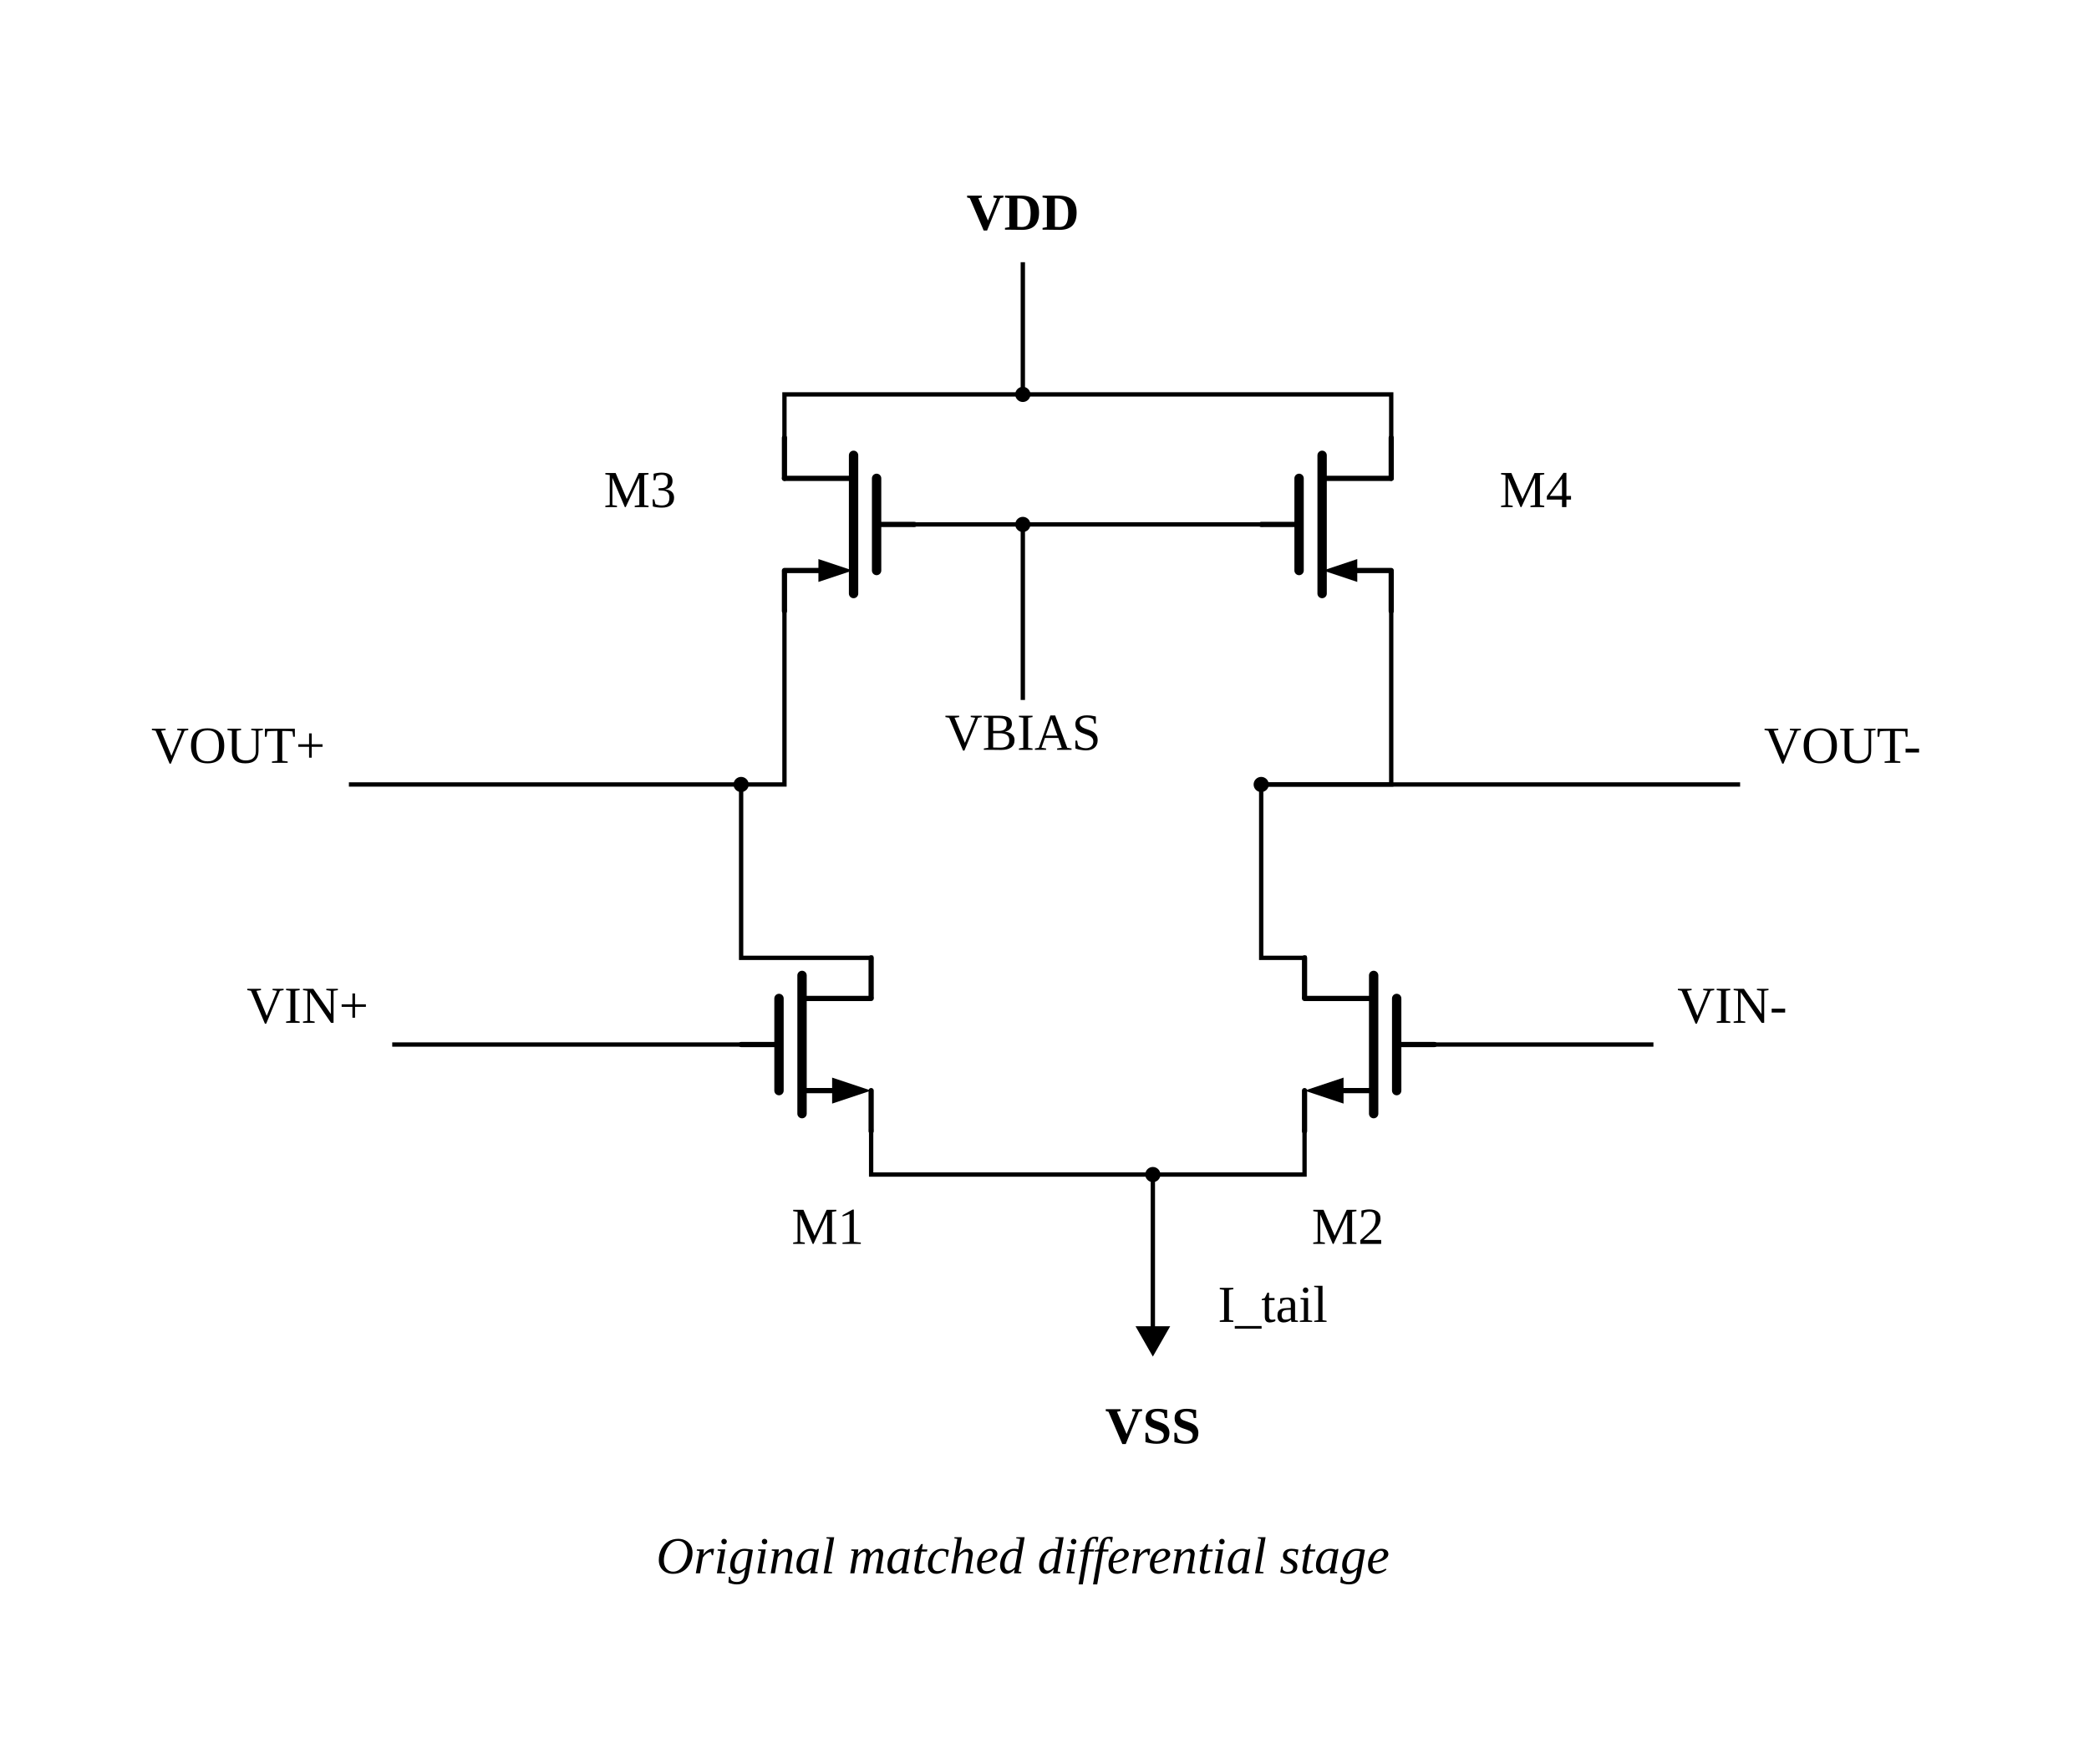
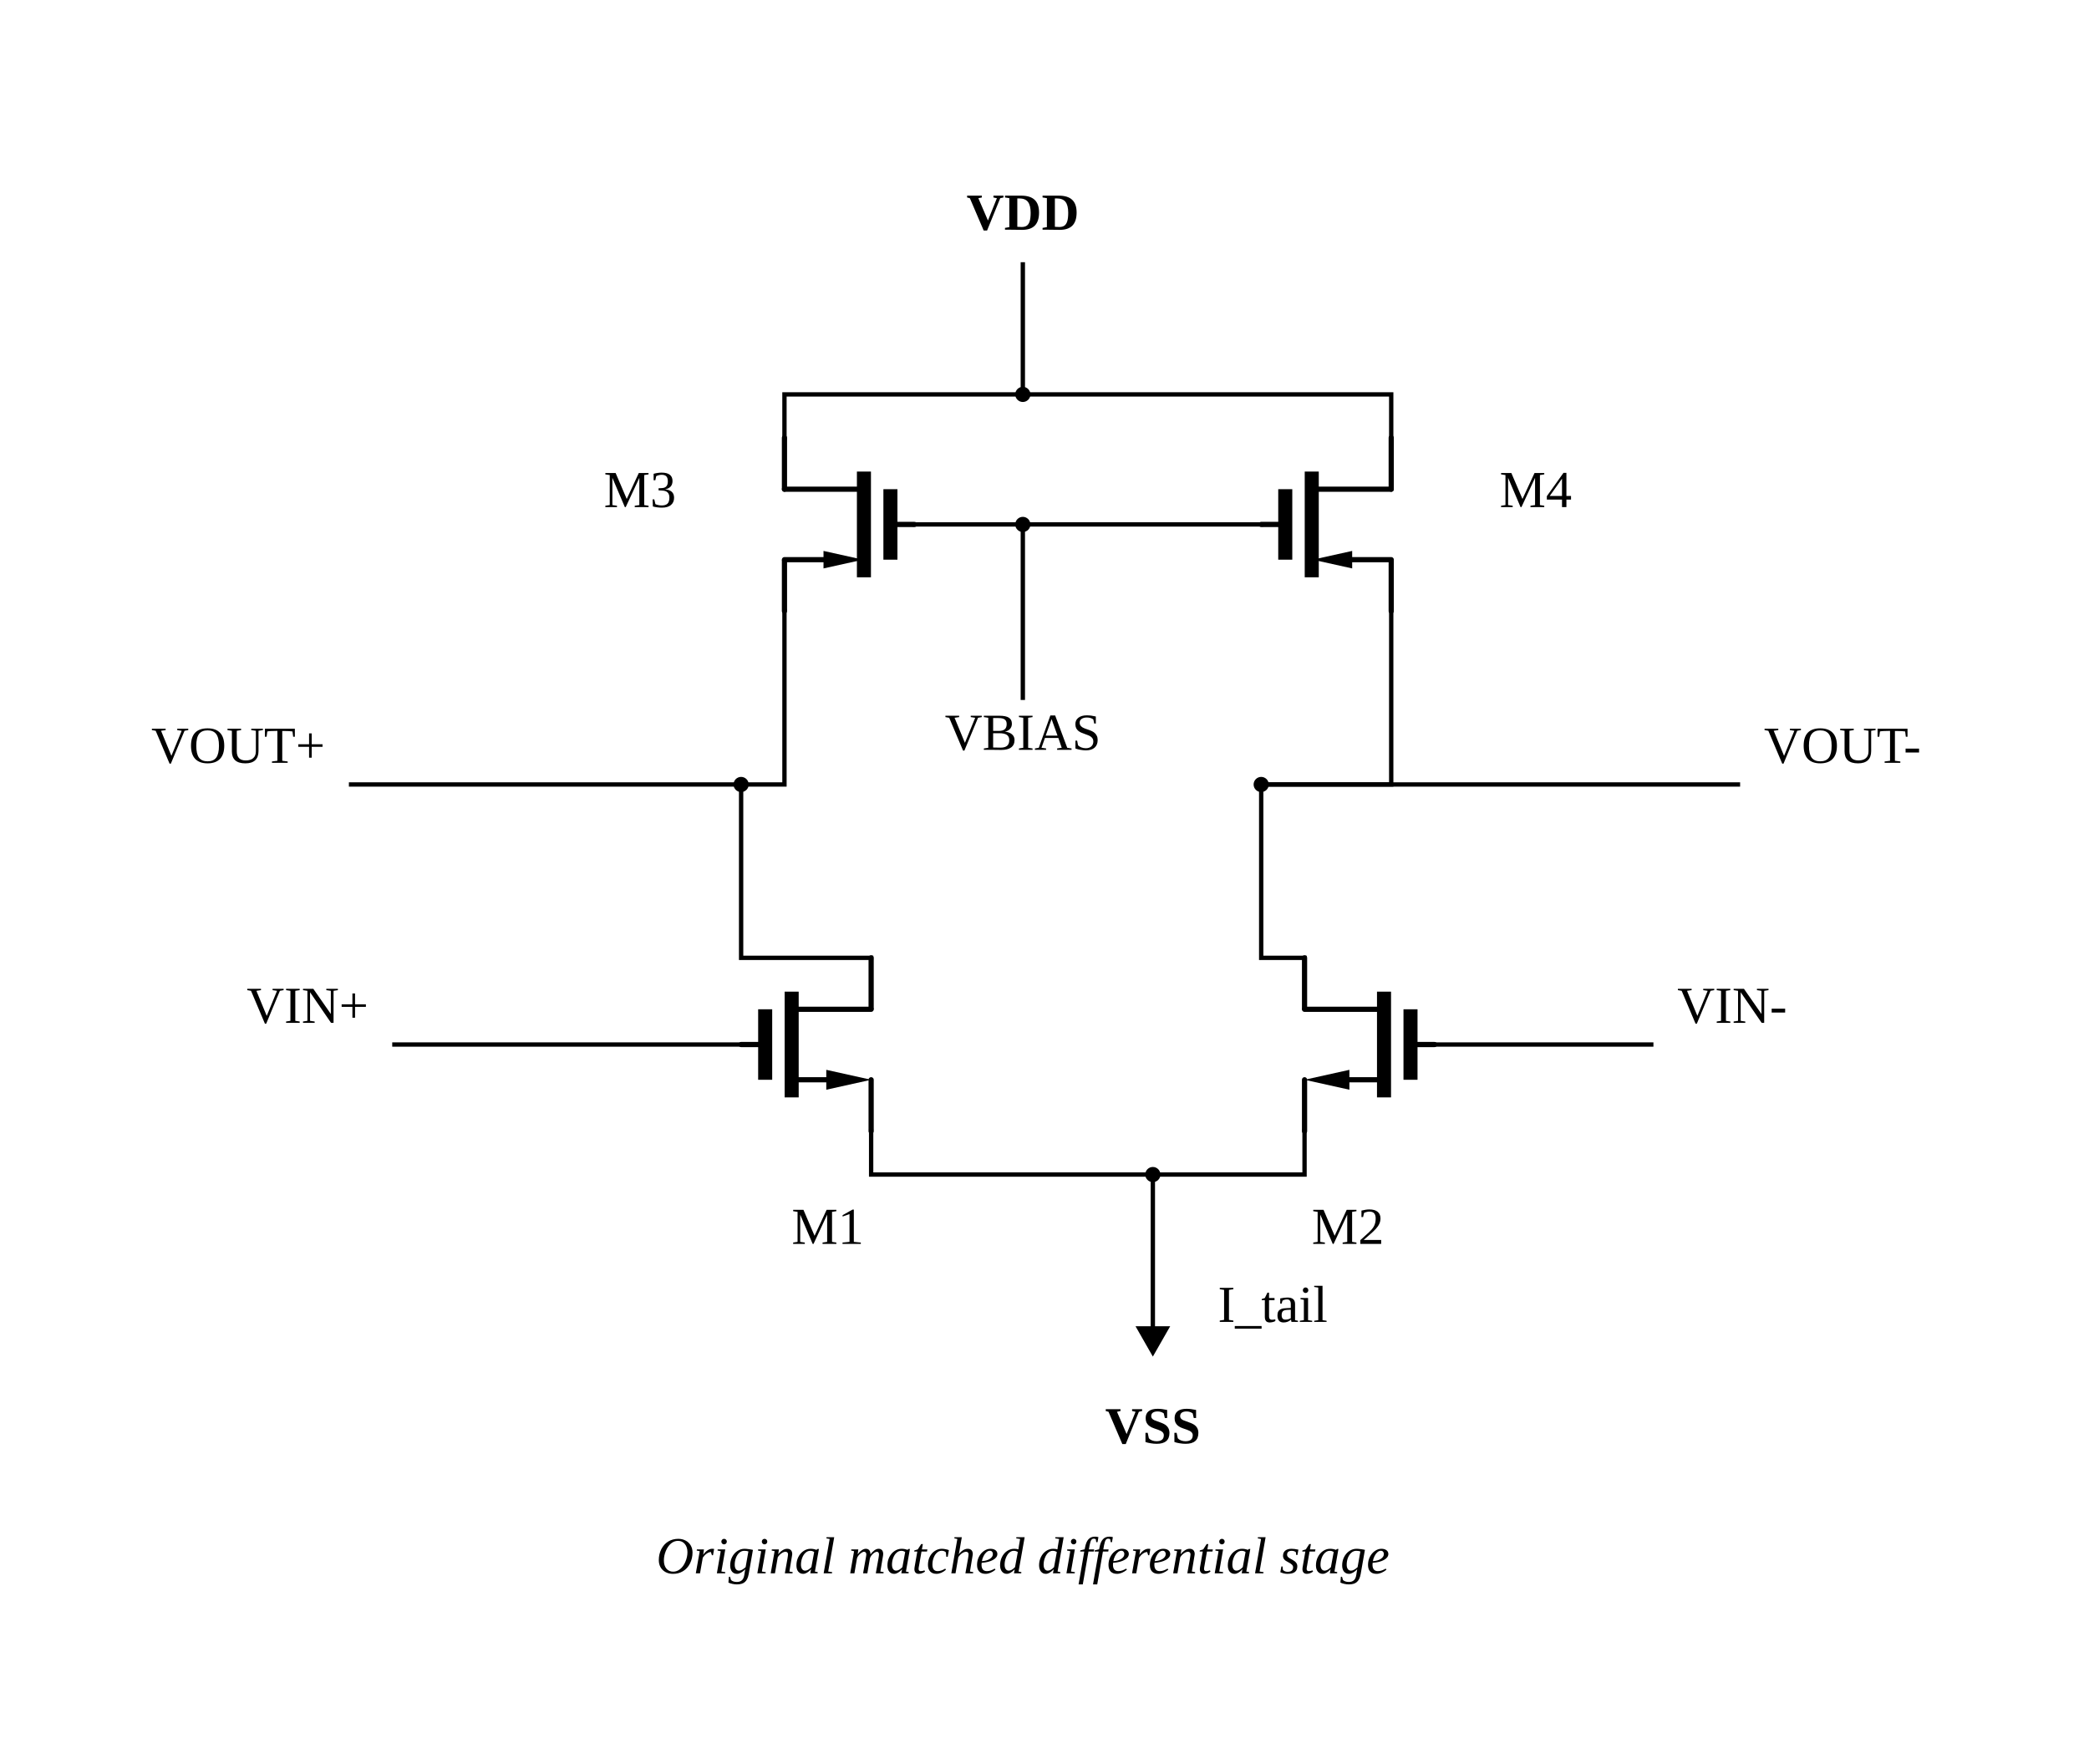
<svg xmlns="http://www.w3.org/2000/svg" viewBox="-11 -41 482 407" role="img" aria-labelledby="title" data-style-profile="textbook-monochrome-v1">
  <rect x="-11" y="-41" width="482" height="407" fill="#fff" />
  <style>text{fill:#000;font-family:Georgia,'Times New Roman',serif;font-size:12px}path,polyline,line,circle{vector-effect:non-scaling-stroke}</style>
  <g data-layer="formal">
    <g data-layer="routes">
      <polyline data-object-id="route-bias-feed" data-net-id="net-bias" points="225,80 225,120" fill="none" stroke="#000" stroke-width="1" stroke-linecap="square" stroke-linejoin="miter" />
      <polyline data-object-id="route-bias-left" data-net-id="net-bias" points="200,80 225,80" fill="none" stroke="#000" stroke-width="1" stroke-linecap="square" stroke-linejoin="miter" />
      <polyline data-object-id="route-bias-right" data-net-id="net-bias" points="225,80 280,80" fill="none" stroke="#000" stroke-width="1" stroke-linecap="square" stroke-linejoin="miter" />
      <polyline data-object-id="route-outn-bottom" data-net-id="net-voutn" points="280,140 280,180 290,180" fill="none" stroke="#000" stroke-width="1" stroke-linecap="square" stroke-linejoin="miter" />
      <polyline data-object-id="route-outn-port" data-net-id="net-voutn" points="280,140 390,140" fill="none" stroke="#000" stroke-width="1" stroke-linecap="square" stroke-linejoin="miter" />
      <polyline data-object-id="route-outn-top" data-net-id="net-voutn" points="310,100 310,140 280,140" fill="none" stroke="#000" stroke-width="1" stroke-linecap="square" stroke-linejoin="miter" />
      <polyline data-object-id="route-outp-bottom" data-net-id="net-voutp" points="160,140 160,180 190,180" fill="none" stroke="#000" stroke-width="1" stroke-linecap="square" stroke-linejoin="miter" />
      <polyline data-object-id="route-outp-port" data-net-id="net-voutp" points="70,140 160,140" fill="none" stroke="#000" stroke-width="1" stroke-linecap="square" stroke-linejoin="miter" />
      <polyline data-object-id="route-outp-top" data-net-id="net-voutp" points="170,100 170,140 160,140" fill="none" stroke="#000" stroke-width="1" stroke-linecap="square" stroke-linejoin="miter" />
      <polyline data-object-id="route-vdd-feed" data-net-id="net-vdd" points="225,20 225,50" fill="none" stroke="#000" stroke-width="1" stroke-linecap="square" stroke-linejoin="miter" />
      <polyline data-object-id="route-vdd-left" data-net-id="net-vdd" points="225,50 170,50 170,60" fill="none" stroke="#000" stroke-width="1" stroke-linecap="square" stroke-linejoin="miter" />
      <polyline data-object-id="route-vdd-right" data-net-id="net-vdd" points="225,50 310,50 310,60" fill="none" stroke="#000" stroke-width="1" stroke-linecap="square" stroke-linejoin="miter" />
      <polyline data-object-id="route-vinn" data-net-id="net-vinn" points="320,200 370,200" fill="none" stroke="#000" stroke-width="1" stroke-linecap="square" stroke-linejoin="miter" />
      <polyline data-object-id="route-vinp" data-net-id="net-vinp" points="80,200 160,200" fill="none" stroke="#000" stroke-width="1" stroke-linecap="square" stroke-linejoin="miter" />
      <polyline data-object-id="route-vss-feed" data-net-id="net-vss" points="255,230 255,270" fill="none" stroke="#000" stroke-width="1" stroke-linecap="square" stroke-linejoin="miter" />
      <polyline data-object-id="route-vss-left" data-net-id="net-vss" points="190,220 190,230 255,230" fill="none" stroke="#000" stroke-width="1" stroke-linecap="square" stroke-linejoin="miter" />
      <polyline data-object-id="route-vss-right" data-net-id="net-vss" points="290,220 290,230 255,230" fill="none" stroke="#000" stroke-width="1" stroke-linecap="square" stroke-linejoin="miter" />
    </g>
    <g data-layer="junctions">
      <circle data-object-id="junction-bias" cx="225" cy="80" r="1.75" fill="#000" />
      <circle data-object-id="junction-outn" cx="280" cy="140" r="1.75" fill="#000" />
      <circle data-object-id="junction-outp" cx="160" cy="140" r="1.75" fill="#000" />
      <circle data-object-id="junction-vdd" cx="225" cy="50" r="1.75" fill="#000" />
      <circle data-object-id="junction-vss" cx="255" cy="230" r="1.75" fill="#000" />
    </g>
    <g data-layer="symbols">
      <g data-object-id="M1" data-symbol-id="nmos">
        <g transform="translate(180 200) rotate(0)">
          <g fill="none" stroke="#000" stroke-width="1" stroke-linecap="square" stroke-linejoin="miter">
-             <line x1="-5.755" y1="-10.63" x2="10" y2="-10.63" stroke-width="1.2" stroke-linecap="round" stroke-linejoin="round" />
-             <line x1="-5.945" y1="-15.945" x2="-5.945" y2="15.945" stroke-width="2.16" stroke-linecap="round" stroke-linejoin="round" />
-             <line x1="-11.26" y1="-10.63" x2="-11.26" y2="10.63" stroke-width="2.16" stroke-linecap="round" stroke-linejoin="round" />
-             <line x1="10" y1="10.63" x2="10" y2="20" stroke-width="1.2" stroke-linecap="round" stroke-linejoin="round" />
-             <line x1="-11.26" y1="0" x2="-20" y2="0" stroke-width="1.2" stroke-linecap="round" stroke-linejoin="round" />
-             <line x1="10" y1="-10.913" x2="10" y2="-20" stroke-width="1.2" stroke-linecap="round" stroke-linejoin="round" />
-             <line x1="-5.564" y1="10.63" x2="1" y2="10.63" stroke-width="1.2" stroke-linecap="round" stroke-linejoin="round" />
-             <polygon points="10,10.63 1,13.63 1,7.63" fill="#000" stroke="none" />
+             <line x1="-8.118" y1="-8.132" x2="10" y2="-8.132" stroke-width="1.2" stroke-linecap="round" stroke-linejoin="round" />
+             <polygon points="-9.957,-12.198 -9.957,12.198 -6.717,12.198 -6.717,-12.198" fill="#000" stroke="none" />
+             <polygon points="-16.069,-8.132 -16.069,8.132 -12.829,8.132 -12.829,-8.132" fill="#000" stroke="none" />
+             <line x1="10" y1="8.132" x2="10" y2="20" stroke-width="1.2" stroke-linecap="round" stroke-linejoin="round" />
+             <line x1="-14.449" y1="0" x2="-20" y2="0" stroke-width="1.2" stroke-linecap="round" stroke-linejoin="round" />
+             <line x1="10" y1="-8.349" x2="10" y2="-20" stroke-width="1.2" stroke-linecap="round" stroke-linejoin="round" />
+             <line x1="-7.899" y1="8.132" x2="-0.35" y2="8.132" stroke-width="1.2" stroke-linecap="round" stroke-linejoin="round" />
+             <polygon points="10,8.132 -0.35,10.427 -0.35,5.837" fill="#000" stroke="none" />
          </g>
        </g>
      </g>
      <g data-object-id="M2" data-symbol-id="nmos">
        <g transform="translate(300 200) rotate(0) scale(-1 1)">
          <g fill="none" stroke="#000" stroke-width="1" stroke-linecap="square" stroke-linejoin="miter">
-             <line x1="-5.755" y1="-10.63" x2="10" y2="-10.63" stroke-width="1.2" stroke-linecap="round" stroke-linejoin="round" />
-             <line x1="-5.945" y1="-15.945" x2="-5.945" y2="15.945" stroke-width="2.16" stroke-linecap="round" stroke-linejoin="round" />
-             <line x1="-11.26" y1="-10.63" x2="-11.26" y2="10.63" stroke-width="2.16" stroke-linecap="round" stroke-linejoin="round" />
-             <line x1="10" y1="10.63" x2="10" y2="20" stroke-width="1.2" stroke-linecap="round" stroke-linejoin="round" />
-             <line x1="-11.26" y1="0" x2="-20" y2="0" stroke-width="1.2" stroke-linecap="round" stroke-linejoin="round" />
-             <line x1="10" y1="-10.913" x2="10" y2="-20" stroke-width="1.2" stroke-linecap="round" stroke-linejoin="round" />
-             <line x1="-5.564" y1="10.63" x2="1" y2="10.63" stroke-width="1.2" stroke-linecap="round" stroke-linejoin="round" />
-             <polygon points="10,10.63 1,13.63 1,7.63" fill="#000" stroke="none" />
+             <line x1="-8.118" y1="-8.132" x2="10" y2="-8.132" stroke-width="1.2" stroke-linecap="round" stroke-linejoin="round" />
+             <polygon points="-9.957,-12.198 -9.957,12.198 -6.717,12.198 -6.717,-12.198" fill="#000" stroke="none" />
+             <polygon points="-16.069,-8.132 -16.069,8.132 -12.829,8.132 -12.829,-8.132" fill="#000" stroke="none" />
+             <line x1="10" y1="8.132" x2="10" y2="20" stroke-width="1.2" stroke-linecap="round" stroke-linejoin="round" />
+             <line x1="-14.449" y1="0" x2="-20" y2="0" stroke-width="1.2" stroke-linecap="round" stroke-linejoin="round" />
+             <line x1="10" y1="-8.349" x2="10" y2="-20" stroke-width="1.2" stroke-linecap="round" stroke-linejoin="round" />
+             <line x1="-7.899" y1="8.132" x2="-0.35" y2="8.132" stroke-width="1.2" stroke-linecap="round" stroke-linejoin="round" />
+             <polygon points="10,8.132 -0.35,10.427 -0.35,5.837" fill="#000" stroke="none" />
          </g>
        </g>
      </g>
      <g data-object-id="M3" data-symbol-id="pmos">
        <g transform="translate(180 80) rotate(180)">
          <g fill="none" stroke="#000" stroke-width="1" stroke-linecap="square" stroke-linejoin="miter">
-             <line x1="-5.564" y1="10.63" x2="10" y2="10.63" stroke-width="1.2" stroke-linecap="round" stroke-linejoin="round" />
-             <line x1="-5.945" y1="-15.945" x2="-5.945" y2="15.945" stroke-width="2.16" stroke-linecap="round" stroke-linejoin="round" />
-             <line x1="-11.26" y1="-10.63" x2="-11.26" y2="10.63" stroke-width="2.16" stroke-linecap="round" stroke-linejoin="round" />
-             <line x1="10" y1="10.63" x2="10" y2="20" stroke-width="1.2" stroke-linecap="round" stroke-linejoin="round" />
-             <line x1="-11.26" y1="0" x2="-20" y2="0" stroke-width="1.2" stroke-linecap="round" stroke-linejoin="round" />
-             <line x1="10" y1="-10.913" x2="10" y2="-20" stroke-width="1.2" stroke-linecap="round" stroke-linejoin="round" />
-             <line x1="1.805" y1="-10.63" x2="10" y2="-10.63" stroke-width="1.2" stroke-linecap="round" stroke-linejoin="round" />
-             <polygon points="-5.755,-10.63 2.165,-7.99 2.165,-13.27" fill="#000" stroke="none" />
+             <line x1="-7.899" y1="8.132" x2="10" y2="8.132" stroke-width="1.2" stroke-linecap="round" stroke-linejoin="round" />
+             <polygon points="-9.957,-12.198 -9.957,12.198 -6.717,12.198 -6.717,-12.198" fill="#000" stroke="none" />
+             <polygon points="-16.069,-8.132 -16.069,8.132 -12.829,8.132 -12.829,-8.132" fill="#000" stroke="none" />
+             <line x1="10" y1="8.132" x2="10" y2="20" stroke-width="1.2" stroke-linecap="round" stroke-linejoin="round" />
+             <line x1="-14.449" y1="0" x2="-20" y2="0" stroke-width="1.2" stroke-linecap="round" stroke-linejoin="round" />
+             <line x1="10" y1="-8.349" x2="10" y2="-20" stroke-width="1.2" stroke-linecap="round" stroke-linejoin="round" />
+             <line x1="0.576" y1="-8.132" x2="10" y2="-8.132" stroke-width="1.2" stroke-linecap="round" stroke-linejoin="round" />
+             <polygon points="-8.118,-8.132 0.99,-6.112 0.99,-10.151" fill="#000" stroke="none" />
          </g>
        </g>
      </g>
      <g data-object-id="M4" data-symbol-id="pmos">
        <g transform="translate(300 80) rotate(180) scale(-1 1)">
          <g fill="none" stroke="#000" stroke-width="1" stroke-linecap="square" stroke-linejoin="miter">
-             <line x1="-5.564" y1="10.63" x2="10" y2="10.63" stroke-width="1.2" stroke-linecap="round" stroke-linejoin="round" />
-             <line x1="-5.945" y1="-15.945" x2="-5.945" y2="15.945" stroke-width="2.16" stroke-linecap="round" stroke-linejoin="round" />
-             <line x1="-11.26" y1="-10.63" x2="-11.26" y2="10.63" stroke-width="2.16" stroke-linecap="round" stroke-linejoin="round" />
-             <line x1="10" y1="10.63" x2="10" y2="20" stroke-width="1.2" stroke-linecap="round" stroke-linejoin="round" />
-             <line x1="-11.26" y1="0" x2="-20" y2="0" stroke-width="1.2" stroke-linecap="round" stroke-linejoin="round" />
-             <line x1="10" y1="-10.913" x2="10" y2="-20" stroke-width="1.2" stroke-linecap="round" stroke-linejoin="round" />
-             <line x1="1.805" y1="-10.63" x2="10" y2="-10.63" stroke-width="1.2" stroke-linecap="round" stroke-linejoin="round" />
-             <polygon points="-5.755,-10.63 2.165,-7.99 2.165,-13.27" fill="#000" stroke="none" />
+             <line x1="-7.899" y1="8.132" x2="10" y2="8.132" stroke-width="1.2" stroke-linecap="round" stroke-linejoin="round" />
+             <polygon points="-9.957,-12.198 -9.957,12.198 -6.717,12.198 -6.717,-12.198" fill="#000" stroke="none" />
+             <polygon points="-16.069,-8.132 -16.069,8.132 -12.829,8.132 -12.829,-8.132" fill="#000" stroke="none" />
+             <line x1="10" y1="8.132" x2="10" y2="20" stroke-width="1.2" stroke-linecap="round" stroke-linejoin="round" />
+             <line x1="-14.449" y1="0" x2="-20" y2="0" stroke-width="1.2" stroke-linecap="round" stroke-linejoin="round" />
+             <line x1="10" y1="-8.349" x2="10" y2="-20" stroke-width="1.2" stroke-linecap="round" stroke-linejoin="round" />
+             <line x1="0.576" y1="-8.132" x2="10" y2="-8.132" stroke-width="1.2" stroke-linecap="round" stroke-linejoin="round" />
+             <polygon points="-8.118,-8.132 0.99,-6.112 0.99,-10.151" fill="#000" stroke="none" />
          </g>
        </g>
      </g>
    </g>
    <g data-layer="annotations">
      <g data-object-id="annotation-tail" data-kind="current" data-attached-object-id="net-vss">
        <g transform="rotate(90 255 260)">
          <line x1="243" y1="260" x2="265" y2="260" stroke="#000" stroke-width="0.8" />
          <polygon points="267,260 260,256 260,264" fill="#000" />
        </g>
        <text x="270" y="264" text-anchor="start">I_tail</text>
      </g>
      <text data-object-id="caption" data-kind="figure-caption" x="225" y="322" text-anchor="middle" transform="rotate(0 225 322)" font-style="italic">Original matched differential stage</text>
      <text data-object-id="label-bias" data-kind="net-label" data-attached-object-id="port-bias" x="225" y="132" text-anchor="middle" transform="rotate(0 225 132)">VBIAS</text>
      <text data-object-id="label-m1" data-kind="instance-label" data-attached-object-id="M1" x="180" y="246" text-anchor="middle" transform="rotate(0 180 246)">M1</text>
      <text data-object-id="label-m2" data-kind="instance-label" data-attached-object-id="M2" x="300" y="246" text-anchor="middle" transform="rotate(0 300 246)">M2</text>
      <text data-object-id="label-m3" data-kind="instance-label" data-attached-object-id="M3" x="145" y="76" text-anchor="end" transform="rotate(0 145 76)">M3</text>
      <text data-object-id="label-m4" data-kind="instance-label" data-attached-object-id="M4" x="335" y="76" text-anchor="start" transform="rotate(0 335 76)">M4</text>
      <text data-object-id="label-outn" data-kind="net-label" data-attached-object-id="port-voutn" x="396" y="135" text-anchor="start" transform="rotate(0 396 135)">VOUT-</text>
      <text data-object-id="label-outp" data-kind="net-label" data-attached-object-id="port-voutp" x="64" y="135" text-anchor="end" transform="rotate(0 64 135)">VOUT+</text>
      <text data-object-id="label-vdd" data-kind="power-label" data-attached-object-id="port-vdd" x="225" y="12" text-anchor="middle" transform="rotate(0 225 12)" font-weight="bold">VDD</text>
      <text data-object-id="label-vinn" data-kind="net-label" data-attached-object-id="port-vinn" x="376" y="195" text-anchor="start" transform="rotate(0 376 195)">VIN-</text>
      <text data-object-id="label-vinp" data-kind="net-label" data-attached-object-id="port-vinp" x="74" y="195" text-anchor="end" transform="rotate(0 74 195)">VIN+</text>
      <text data-object-id="label-vss" data-kind="power-label" data-attached-object-id="port-vss" x="255" y="292" text-anchor="middle" transform="rotate(0 255 292)" font-weight="bold">VSS</text>
    </g>
  </g>
</svg>
